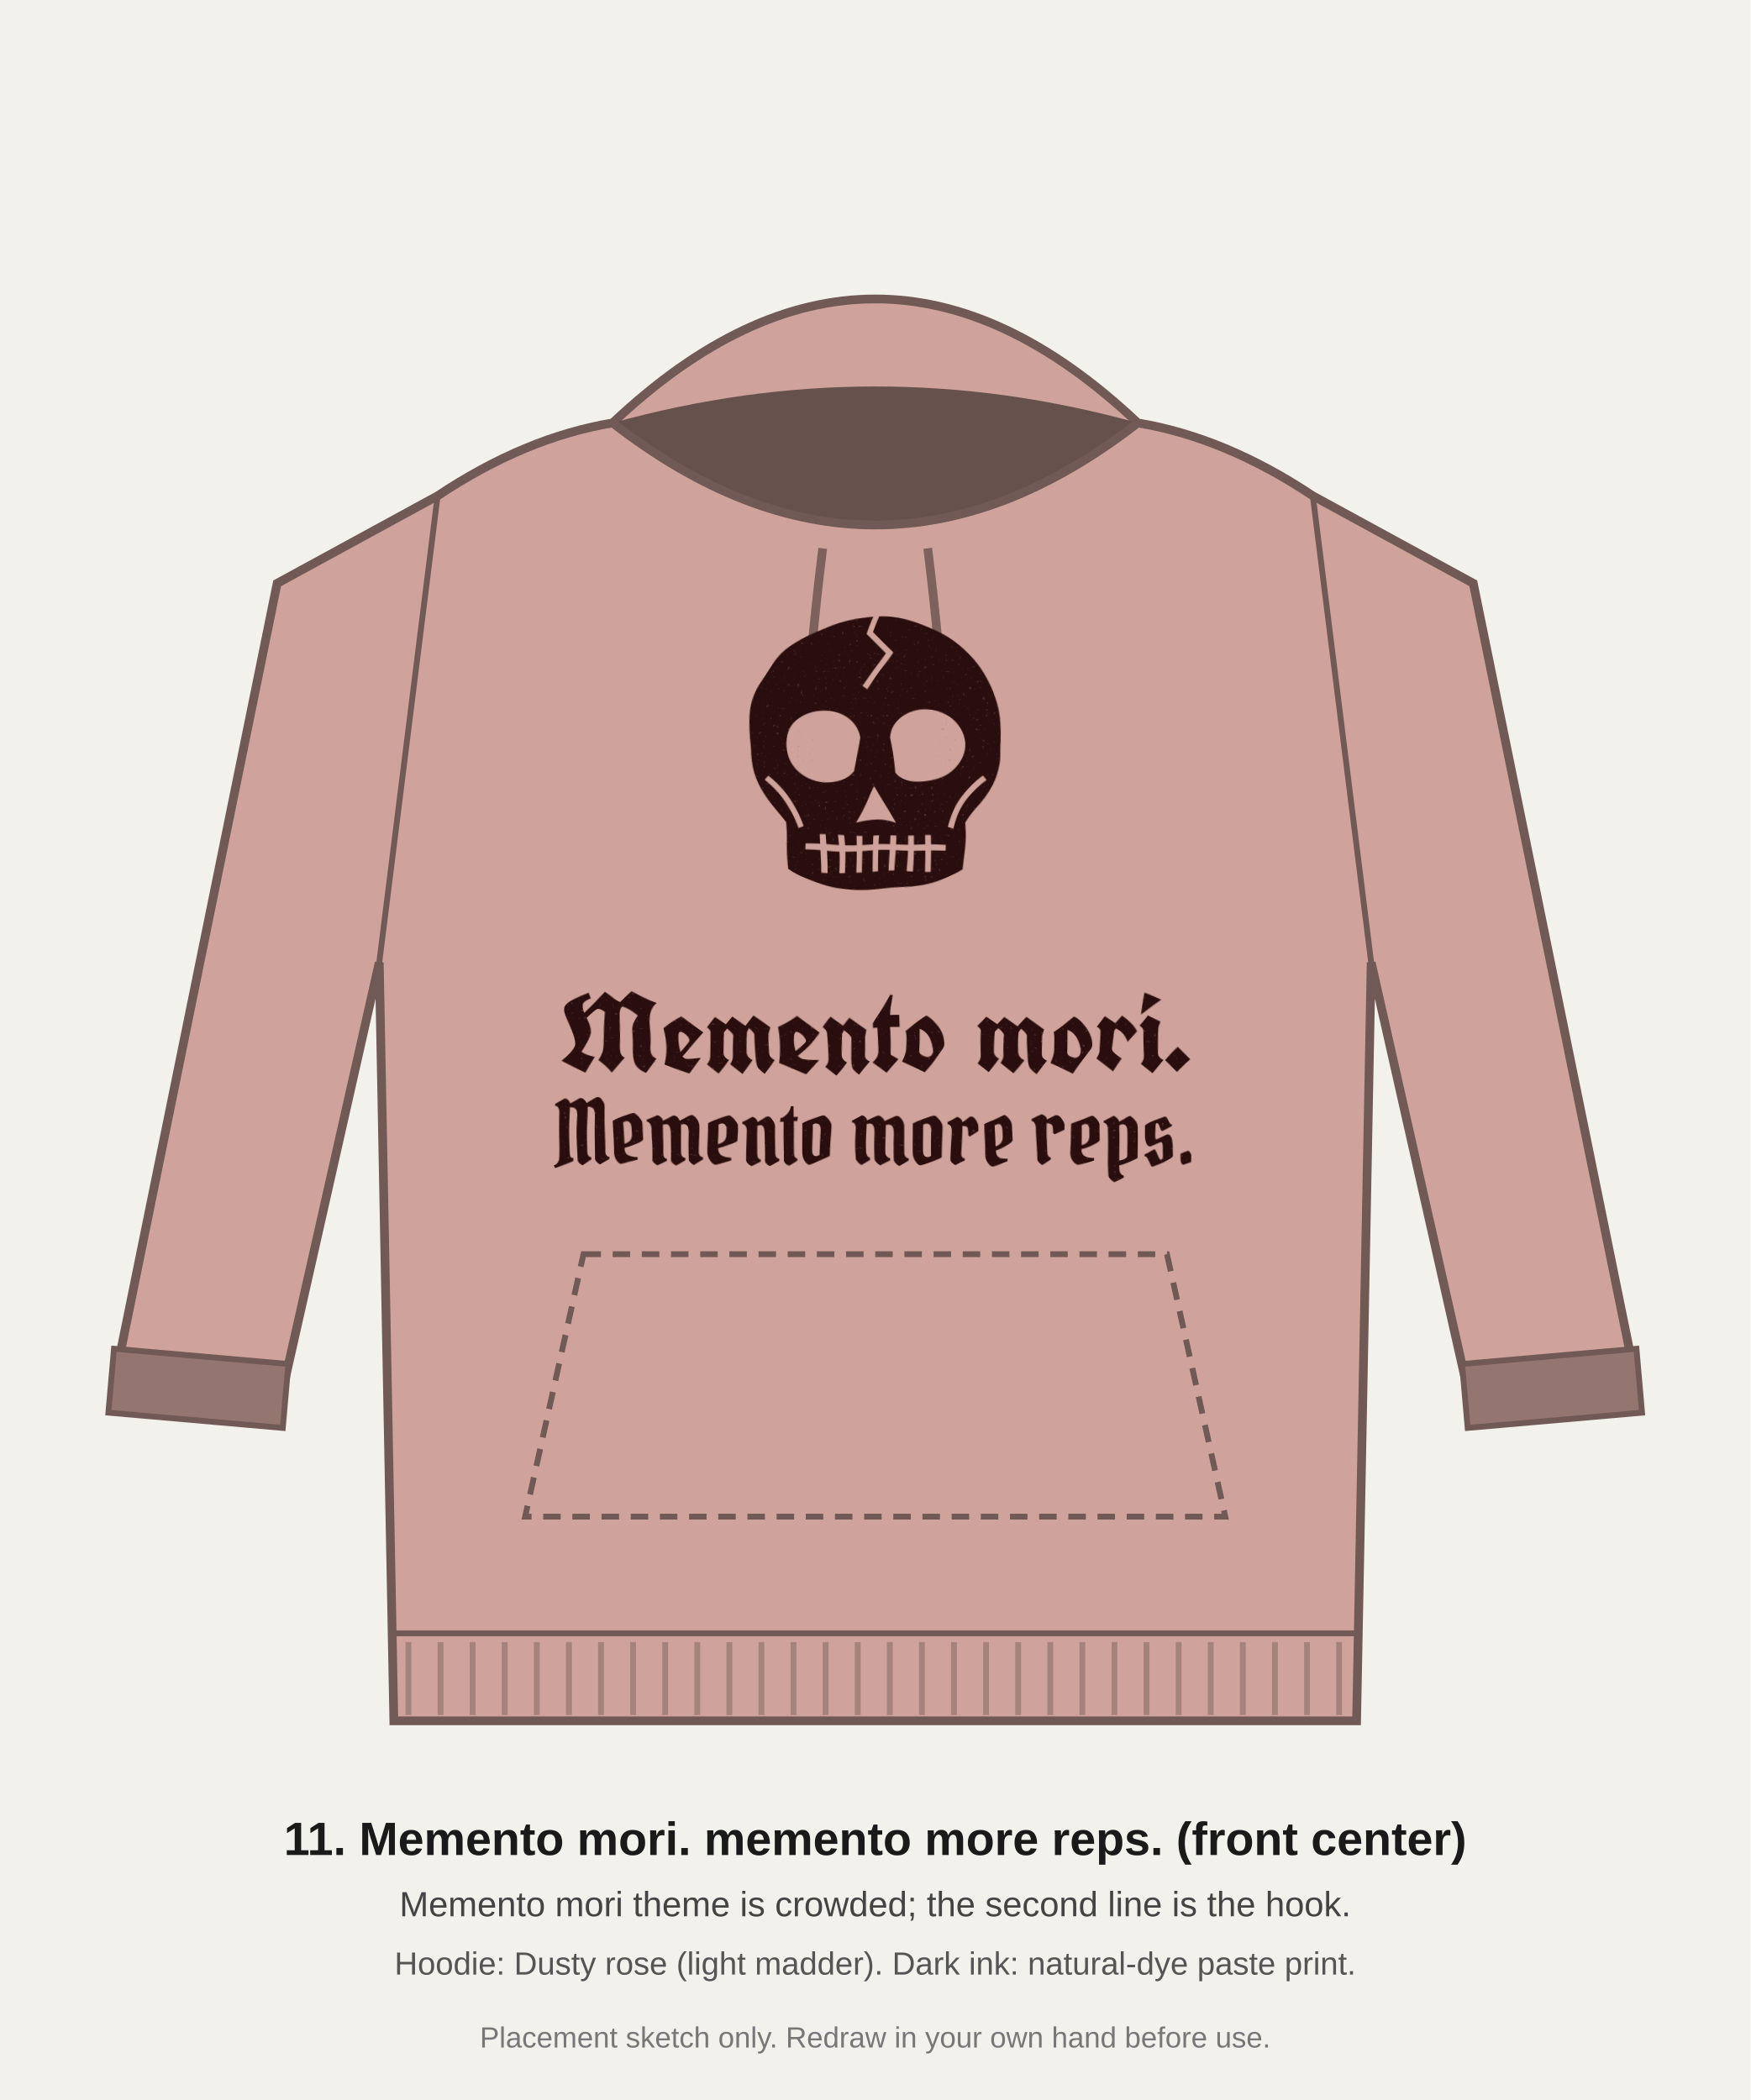
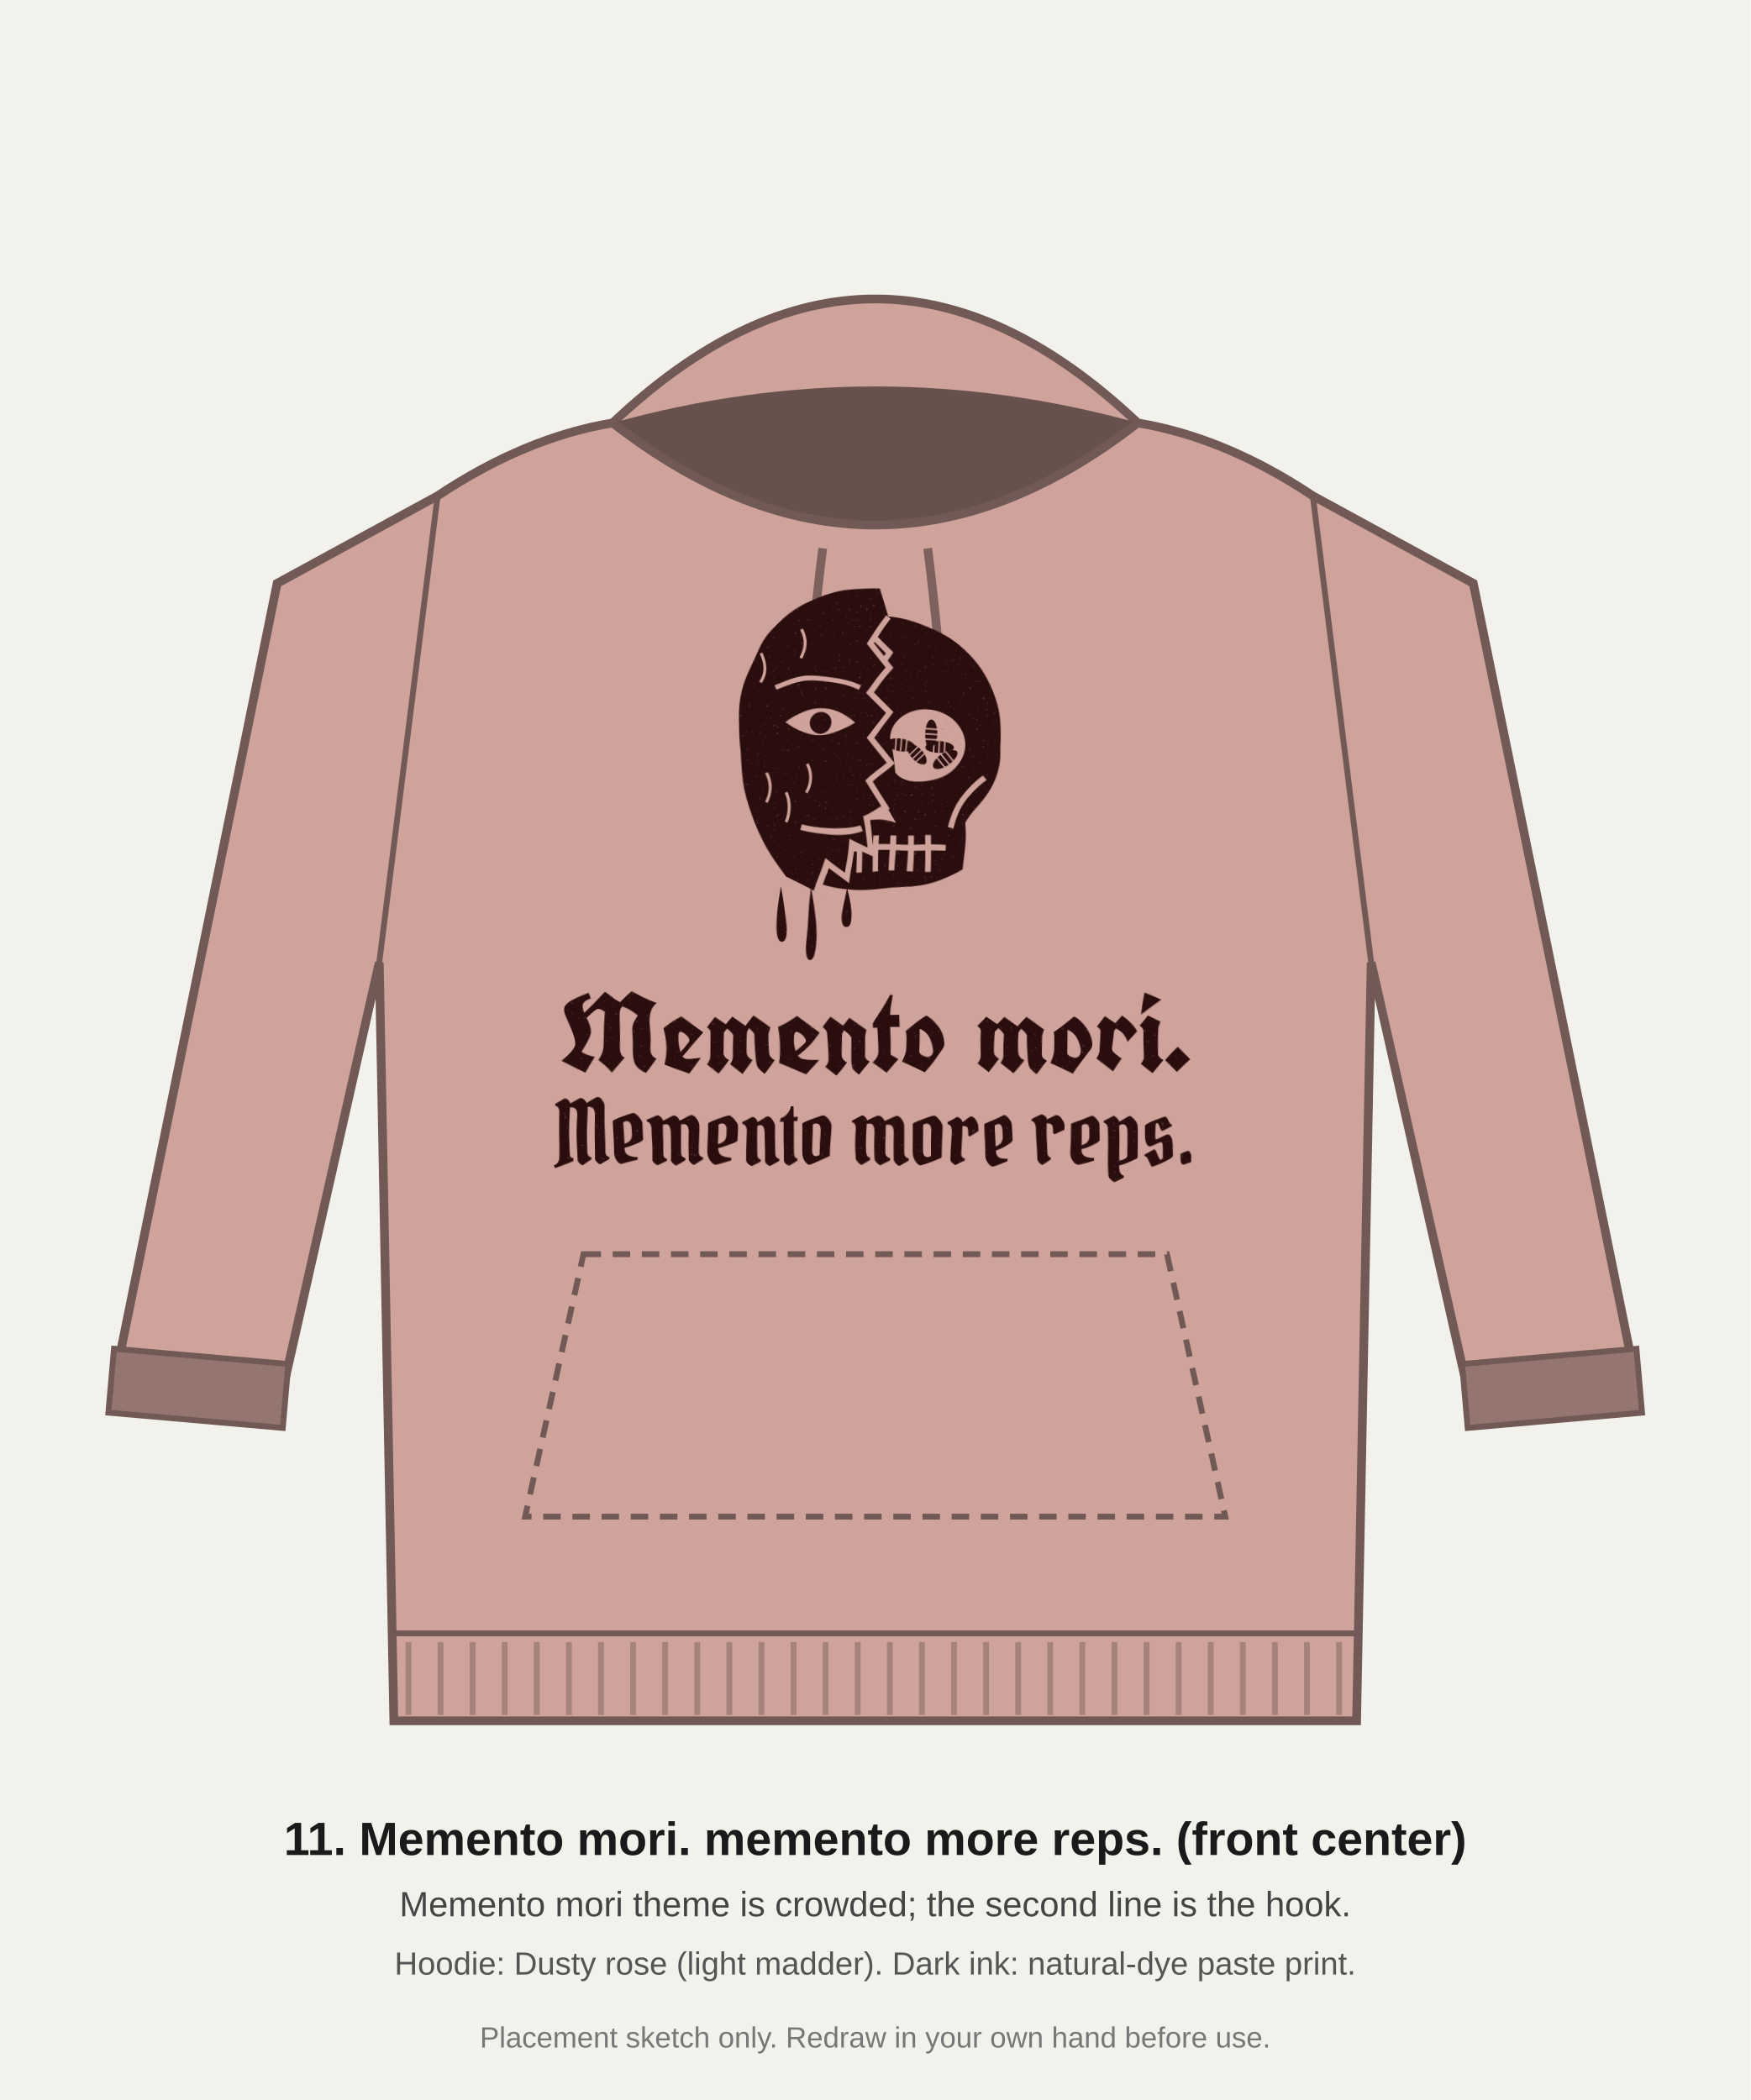
<svg xmlns="http://www.w3.org/2000/svg" viewBox="0 0 600 720" width="600" height="720" font-family="Arial, Helvetica, sans-serif">
  <defs>
    <filter id="grunge" x="-5%" y="-5%" width="110%" height="110%">
      <feTurbulence type="fractalNoise" baseFrequency="0.85" numOctaves="2" seed="7" result="n" />
      <feColorMatrix in="n" type="matrix" values="0 0 0 0 0  0 0 0 0 0  0 0 0 0 0  0 0 0 -1.1 1.75" result="m" />
      <feTurbulence type="fractalNoise" baseFrequency="0.04" numOctaves="2" seed="3" result="w" />
      <feDisplacementMap in="SourceGraphic" in2="w" scale="2.5" result="d" />
      <feComposite in="d" in2="m" operator="in" />
    </filter>
  </defs>
  <rect width="600" height="720" fill="#f3f1ec" />
  <path d="M150 170 L95 200 L40 470 L95 485 L130 330 L135 590 L465 590 L470 330 L505 485 L560 470 L505 200 L450 170 Q420 150 390 145 Q300 60 210 145 Q180 150 150 170 Z" fill="#cfa39b" stroke="#715955" stroke-width="3" />
  <path d="M150 170 L130 330 M450 170 L470 330 M135 560 L465 560" stroke="#715955" stroke-width="2" fill="none" />
  <g stroke="#a5827c" stroke-width="2">
    <line x1="140" y1="563" x2="140" y2="588" />
    <line x1="151" y1="563" x2="151" y2="588" />
    <line x1="162" y1="563" x2="162" y2="588" />
    <line x1="173" y1="563" x2="173" y2="588" />
    <line x1="184" y1="563" x2="184" y2="588" />
    <line x1="195" y1="563" x2="195" y2="588" />
    <line x1="206" y1="563" x2="206" y2="588" />
    <line x1="217" y1="563" x2="217" y2="588" />
    <line x1="228" y1="563" x2="228" y2="588" />
    <line x1="239" y1="563" x2="239" y2="588" />
    <line x1="250" y1="563" x2="250" y2="588" />
    <line x1="261" y1="563" x2="261" y2="588" />
    <line x1="272" y1="563" x2="272" y2="588" />
    <line x1="283" y1="563" x2="283" y2="588" />
    <line x1="294" y1="563" x2="294" y2="588" />
    <line x1="305" y1="563" x2="305" y2="588" />
    <line x1="316" y1="563" x2="316" y2="588" />
    <line x1="327" y1="563" x2="327" y2="588" />
    <line x1="338" y1="563" x2="338" y2="588" />
    <line x1="349" y1="563" x2="349" y2="588" />
    <line x1="360" y1="563" x2="360" y2="588" />
    <line x1="371" y1="563" x2="371" y2="588" />
    <line x1="382" y1="563" x2="382" y2="588" />
    <line x1="393" y1="563" x2="393" y2="588" />
    <line x1="404" y1="563" x2="404" y2="588" />
    <line x1="415" y1="563" x2="415" y2="588" />
    <line x1="426" y1="563" x2="426" y2="588" />
    <line x1="437" y1="563" x2="437" y2="588" />
    <line x1="448" y1="563" x2="448" y2="588" />
    <line x1="459" y1="563" x2="459" y2="588" />
  </g>
  <rect x="38" y="465" width="60" height="22" fill="#95756f" stroke="#715955" stroke-width="2" transform="rotate(5 68 476)" />
  <rect x="502" y="465" width="60" height="22" fill="#95756f" stroke="#715955" stroke-width="2" transform="rotate(-5 532 476)" />
  <path d="M210 145 Q300 215 390 145 Q300 120 210 145 Z" fill="#67514d" />
  <path d="M210 145 Q300 215 390 145" fill="none" stroke="#715955" stroke-width="3" />
  <path d="M200 430 L400 430 L420 520 L180 520 Z" fill="none" stroke="#715955" stroke-width="2" stroke-dasharray="6 4" />
  <path d="M282 188 Q278 220 276 252 M318 188 Q322 220 324 252" stroke="#7c615d" stroke-width="3" fill="none" />
  <rect x="272" y="250" width="7" height="13" fill="#7c615d" />
  <rect x="321" y="250" width="7" height="13" fill="#7c615d" />
  <g filter="url(#grunge)">
    <path d="M257.5 256.3 C252.4 196.8 347.6 196.8 342.5 256.3 C342.5 269.9 335.7 275.0 330.6 281.8 L329.8 297.9 C317.0 307.3 283.0 307.3 270.2 297.9 L269.4 281.8 C264.3 275.0 257.5 269.9 257.5 256.3 Z" fill="#2a0d0d" />
    <path d="M294.9 252.9 C293.2 241.0 271.1 239.3 269.4 254.6 C268.6 268.2 288.1 271.6 293.2 264.8 Z" fill="#cfa39b" />
    <path d="M262.6 266.5 Q271.1 273.3 274.5 283.5" stroke="#cfa39b" stroke-width="1.9" fill="none" />
    <path d="M305.1 252.9 C306.8 241.0 328.9 239.3 330.6 254.6 C331.4 268.2 311.9 271.6 306.8 264.8 Z" fill="#cfa39b" />
    <path d="M337.4 266.5 Q328.9 273.3 325.5 283.5" stroke="#cfa39b" stroke-width="1.9" fill="none" />
    <path d="M300.0 269.9 L293.2 281.8 Q300.0 279.2 306.8 281.8 Z" fill="#cfa39b" />
    <path d="M276.2 290.3 L323.8 290.3" stroke="#cfa39b" stroke-width="2.1" />
    <line x1="282.1" y1="286.1" x2="282.1" y2="298.8" stroke="#cfa39b" stroke-width="2.0" />
    <line x1="288.1" y1="286.1" x2="288.1" y2="298.8" stroke="#cfa39b" stroke-width="2.0" />
    <line x1="294.1" y1="286.1" x2="294.1" y2="298.8" stroke="#cfa39b" stroke-width="2.0" />
    <line x1="300.0" y1="286.1" x2="300.0" y2="298.8" stroke="#cfa39b" stroke-width="2.0" />
    <line x1="305.9" y1="286.1" x2="305.9" y2="298.8" stroke="#cfa39b" stroke-width="2.0" />
    <line x1="311.9" y1="286.1" x2="311.9" y2="298.8" stroke="#cfa39b" stroke-width="2.0" />
    <line x1="317.9" y1="286.1" x2="317.9" y2="298.8" stroke="#cfa39b" stroke-width="2.0" />
    <polyline points="303.4,205.3 298.3,217.2 305.1,224.0 296.6,235.9" fill="none" stroke="#cfa39b" stroke-width="2.0" />
+     <path d="M301.7 201.9 C266.0 198.5 250.7 229.1 254.1 258.0 C254.1 276.7 260.9 288.6 269.4 300.5 L279.6 305.6 L283.0 295.4 L289.8 300.5 L291.5 288.6 L298.3 292.0 L296.6 280.1 L303.4 276.7 L298.3 268.2 L305.1 261.4 L298.3 252.9 L305.1 244.4 L298.3 237.6 L305.1 229.1 L298.3 220.6 L305.1 212.1 Z" fill="#2a0d0d" />
+     <path d="M305.1 212.1 L298.3 220.6 L305.1 229.1 L298.3 237.6 L305.1 244.4 L298.3 252.9 L305.1 261.4 L298.3 268.2 L303.4 276.7 L296.6 280.1 L298.3 292.0 L291.5 288.6 L289.8 300.5 L283.0 295.4 L279.6 305.6" stroke="#cfa39b" stroke-width="2.0" fill="none" />
+     <path d="M269.4 247.8 Q281.3 237.6 293.2 247.8 Q281.3 256.3 269.4 247.8 Z" fill="#cfa39b" />
+     <circle cx="281.3" cy="247.8" r="3.8" fill="#2a0d0d" />
+     <path d="M266.0 235.9 Q281.3 229.1 294.9 235.9" stroke="#cfa39b" stroke-width="1.7" fill="none" />
+     <path d="M262.6 264.8 q2.5 5.1 0 10.2" stroke="#cfa39b" stroke-width="1.0" fill="none" />
+     <path d="M269.4 271.6 q2.5 5.1 0 10.2" stroke="#cfa39b" stroke-width="1.0" fill="none" />
+     <path d="M276.2 261.4 q2.5 5.1 0 10.2" stroke="#cfa39b" stroke-width="1.0" fill="none" />
+     <path d="M260.9 224.0 q2.5 5.1 0 10.2" stroke="#cfa39b" stroke-width="1.0" fill="none" />
+     <path d="M274.5 215.5 q2.5 5.1 0 10.2" stroke="#cfa39b" stroke-width="1.0" fill="none" />
+     <path d="M274.5 283.5 Q286.4 286.9 294.9 283.5" stroke="#cfa39b" stroke-width="2.0" fill="none" />
+     <g transform="rotate(0 322.1 256.3)">
+       <ellipse cx="322.1" cy="256.3" rx="4.8" ry="2.1" fill="#2a0d0d" />
+       <line x1="320.3" y1="254.2" x2="320.3" y2="258.4" stroke="#cfa39b" stroke-width="0.5" />
+       <line x1="322.1" y1="254.2" x2="322.1" y2="258.4" stroke="#cfa39b" stroke-width="0.5" />
+       <line x1="323.9" y1="254.2" x2="323.9" y2="258.4" stroke="#cfa39b" stroke-width="0.5" />
+     </g>
+     <g transform="rotate(47 314.4 258.7)">
+       <ellipse cx="314.4" cy="258.7" rx="4.8" ry="2.1" fill="#2a0d0d" />
+       <line x1="312.6" y1="256.5" x2="312.6" y2="260.8" stroke="#cfa39b" stroke-width="0.5" />
+       <line x1="314.4" y1="256.5" x2="314.4" y2="260.8" stroke="#cfa39b" stroke-width="0.5" />
+       <line x1="316.2" y1="256.5" x2="316.2" y2="260.8" stroke="#cfa39b" stroke-width="0.5" />
+     </g>
+     <g transform="rotate(94 319.3 251.8)">
+       <ellipse cx="319.3" cy="251.8" rx="4.8" ry="2.1" fill="#2a0d0d" />
+       <line x1="317.6" y1="249.6" x2="317.6" y2="253.9" stroke="#cfa39b" stroke-width="0.5" />
+       <line x1="319.3" y1="249.6" x2="319.3" y2="253.9" stroke="#cfa39b" stroke-width="0.5" />
+       <line x1="321.1" y1="249.6" x2="321.1" y2="253.9" stroke="#cfa39b" stroke-width="0.5" />
+     </g>
+     <g transform="rotate(141 324.2 260.6)">
+       <ellipse cx="324.2" cy="260.6" rx="4.8" ry="2.1" fill="#2a0d0d" />
+       <line x1="322.4" y1="258.4" x2="322.4" y2="262.7" stroke="#cfa39b" stroke-width="0.5" />
+       <line x1="324.2" y1="258.4" x2="324.2" y2="262.7" stroke="#cfa39b" stroke-width="0.5" />
+       <line x1="326.0" y1="258.4" x2="326.0" y2="262.7" stroke="#cfa39b" stroke-width="0.5" />
+     </g>
+     <g transform="rotate(8 308.7 255.3)">
+       <ellipse cx="308.7" cy="255.3" rx="4.8" ry="2.1" fill="#2a0d0d" />
+       <line x1="306.9" y1="253.1" x2="306.9" y2="257.4" stroke="#cfa39b" stroke-width="0.5" />
+       <line x1="308.7" y1="253.1" x2="308.7" y2="257.4" stroke="#cfa39b" stroke-width="0.5" />
+       <line x1="310.5" y1="253.1" x2="310.5" y2="257.4" stroke="#cfa39b" stroke-width="0.5" />
+     </g>
+     <path d="M267.7 303.9 q-3.4 18.7 0 18.7 q3.4 0 0 -18.7 Z" fill="#2a0d0d" />
+     <path d="M277.9 303.9 q-3.4 25.5 0 25.5 q3.4 0 0 -25.5 Z" fill="#2a0d0d" />
+     <path d="M289.8 303.9 q-3.4 13.6 0 13.6 q3.4 0 0 -13.6 Z" fill="#2a0d0d" />
    <path d="M203.9 362.4 200.8 367.9Q195.5 365.2 192.3 363.5Q196.4 359.7 196.8 358.1Q196.9 357.9 196.9 357.5Q196.9 355.7 195.4 352.3Q193.8 348.9 193.3 347.7Q192.8 346.4 192.8 345.7Q192.8 345 193 344.5Q193.6 343.4 195.5 342.4Q197.4 341.5 201.4 340Q201.9 341.3 202.2 342Q199.7 342.8 199.4 344Q199.4 344.3 199.4 344.6Q199.4 345.6 200.1 347.1Q206.6 340.6 207.3 340Q208.9 341.1 210.1 342.1Q211.2 343.1 212.9 343.9L216.6 340Q218.8 341.2 221 342.4Q223.3 343.6 225.7 344.5Q222.7 346.5 222.6 351.4L222.4 358.3Q222.4 358.5 222.4 358.7Q222.4 361.7 224.5 362.4L221.5 367.9Q218.9 366.9 217.8 364.9Q216.8 362.8 216.8 359.1Q216.8 358.9 216.8 358.6L216.8 354Q216.8 352.3 217.4 351Q218.1 349.7 219 348.5Q215.3 345.7 213.5 345.5Q212.7 346.6 212.7 348Q212.7 349.5 212.7 351.4L212.4 358.3Q212.4 358.5 212.4 358.7Q212.4 362.1 214.2 362.6L209.9 367.9Q208.9 366.7 207.6 365.5Q206.3 364.4 205.2 363.5Q205.8 362.8 206.3 361.4Q206.9 360 206.9 358.6L207.5 347.1Q205.9 345.9 205 345.9Q204.8 345.9 204.6 346Q203.7 346.4 201.1 349L201.3 349.4Q202.7 352 202.7 353.7Q202.7 354.2 202.6 354.6Q202.1 356.5 199.1 360.4Q200.8 361.7 203.9 362.4ZM236.1 367.9 227.2 364.4Q227.7 361.6 227.7 358.6Q227.7 355.6 227.2 352.3L233.6 348.5V348.5L233.6 348.5H233.6L240.8 353.7L233.3 361.6Q234.1 362.5 235 362.6Q235.9 362.7 236.5 362.7Q237.1 362.7 238 362.6Q238.8 362.5 240 362.5Q239 363.9 238.1 365.2Q237.1 366.6 236.1 367.9ZM233 353.5Q232 353.5 232 356.4Q232 358.1 232.5 359.7Q232.5 359.9 232.6 360L235.6 356.9Q235.9 356.5 235.9 356.2Q235.9 355.9 235.6 355.3Q235.2 354.8 234.9 354.5Q233.7 353.5 233 353.5ZM248.8 351.2 251 348.5 255.8 352 258.6 348.5 264.5 352.7 263.9 354.9 263.7 360.9Q263.7 361 263.7 361.1Q263.7 362 264.3 362.5Q264.8 363.1 265.5 363.4L261.8 367.9Q260.4 366.8 259.7 366Q259 365.2 259 362.6Q259 362.4 259 362.2L259.1 355.3Q259.1 354.6 257.1 352.9L256.4 354.2L256.1 360.9Q256.1 361 256.1 361Q256.1 361.9 256.6 362.5Q257.2 363.1 257.9 363.4L254.2 367.9L250.2 364.8Q251.3 363.5 251.3 362.2L251.5 355.3Q251.5 354.5 249.3 352.7L248.2 354L248 360.9Q248 361.9 248.6 362.5Q249.1 363.1 249.9 363.4L246.1 367.9L242.2 364.8Q243.3 363.5 243.3 362.2L243.4 353.8Q243.4 352.9 242.1 352L244.9 348.5L248.8 351.2ZM275.9 367.9 267 364.4Q267.5 361.6 267.5 358.6Q267.5 355.6 266.9 352.3L273.3 348.5V348.5L273.4 348.5H273.4L280.6 353.7L273.1 361.6Q273.9 362.5 274.8 362.6Q275.7 362.7 276.3 362.7Q276.9 362.7 277.8 362.6Q278.6 362.5 279.8 362.5Q278.8 363.9 277.8 365.2Q276.9 366.6 275.9 367.9ZM272.8 353.5Q271.8 353.5 271.8 356.4Q271.8 358.1 272.3 359.7Q272.3 359.9 272.4 360L275.4 356.9Q275.7 356.5 275.7 356.2Q275.7 355.9 275.3 355.3Q275 354.8 274.7 354.5Q273.5 353.5 272.8 353.5ZM288.5 351.2 290.7 348.5 296.6 352.7 296 354.9 295.8 360.9Q295.8 361 295.8 361Q295.8 361.9 296.3 362.5Q296.9 363.1 297.6 363.4L293.9 367.9Q292.5 366.8 291.8 366Q291 365.2 291 362.6Q291 362.4 291 362.2L291.2 355.3Q291.2 354.5 288.8 352.7L288.1 353.9L287.7 360.9Q287.7 361 287.7 361Q287.7 361.9 288.3 362.5Q288.8 363.1 289.5 363.4L285.8 367.9L281.9 364.8Q283 363.5 283 362.2L283.1 353.8Q283.1 352.9 281.8 352L284.6 348.5ZM308.2 363.4 304 367.9Q302.7 366.9 301.3 365.8Q299.9 364.8 298.6 363.8Q300.6 362 300.6 360L300.7 352.3H299.1V350.8Q301.6 347.2 305.5 341.4L306.4 341.6Q306 343.6 305.7 344.9Q305.4 346.2 305.3 348.2H308.5V352.2H305.2L305.2 360.1Q305.2 361.5 305.4 361.7Q305.7 361.8 308.2 363.4ZM310.5 353.6Q314.8 350.7 317.7 348.4Q319.1 349 320.5 350.6Q323.7 353.9 324.2 357.6Q324.3 358 324.3 358.4Q324.3 359.6 323.6 360.4L317.5 368.2L309.5 364.3Q310.8 361.7 310.8 359.8L310.8 355.5Q310.7 354.1 310.5 353.6ZM315.5 353 315.4 360.9Q315.6 361.8 316.7 362.3Q317.8 362.8 318.2 362.8Q318.5 362.8 318.7 362.8Q320.3 362.4 320.3 360.7Q320.3 360.3 320.2 359.8Q319.6 356.8 318.4 355.2Q317.2 353.6 315.5 353ZM341.9 351.2 344.1 348.5 348.9 352 351.7 348.5 357.6 352.7 357 354.9 356.8 360.9Q356.8 361 356.8 361.1Q356.8 362 357.3 362.5Q357.9 363.1 358.6 363.4L354.9 367.9Q353.5 366.8 352.8 366Q352.1 365.2 352.1 362.6Q352.1 362.4 352.1 362.2L352.2 355.3Q352.2 354.6 350.2 352.9L349.4 354.2L349.2 360.9Q349.2 361 349.2 361Q349.2 361.9 349.7 362.5Q350.3 363.1 351 363.4L347.3 367.9L343.3 364.8Q344.4 363.5 344.4 362.2L344.5 355.3Q344.5 354.5 342.4 352.7L341.3 354L341.1 360.9Q341.1 361.9 341.7 362.5Q342.2 363.1 342.9 363.4L339.2 367.9L335.3 364.8Q336.4 363.5 336.4 362.2L336.5 353.8Q336.5 352.9 335.2 352L338 348.5L341.9 351.2ZM360.8 353.6Q365.2 350.7 368 348.4Q369.4 349 370.9 350.6Q374 353.9 374.6 357.6Q374.7 358 374.7 358.4Q374.7 359.6 374 360.4L367.8 368.2L359.9 364.3Q361.1 361.7 361.1 359.8L361.1 355.5Q361.1 354.1 360.8 353.6ZM365.8 353 365.8 360.9Q365.9 361.8 367 362.3Q368.2 362.8 368.5 362.8Q368.9 362.8 369 362.8Q370.6 362.4 370.6 360.7Q370.6 360.3 370.6 359.8Q369.9 356.8 368.7 355.2Q367.5 353.6 365.8 353ZM382.7 351.2 385.1 348.7Q388.8 351.3 390.2 354L387.2 357.9Q386.7 356.5 385.8 355.3Q385 354.2 383 353.1L382.4 353.9L382 360.2Q381.9 361.2 383.2 362.2Q384.5 363.3 385.2 363.6L382.1 367.9L376.4 363.5Q377.4 362.2 377.5 360.9L377.4 353.8Q377.4 352.9 376 352L378.8 348.5ZM391 352 393.8 348.5 397.9 350.4Q397.7 351.2 397.4 351.9Q397.2 352.6 397.2 353.4L396.9 360.9Q396.9 361 396.9 361.1Q396.9 362 397.5 362.5Q398 363.1 398.8 363.4L395 367.9L391.1 364.8Q392.2 363.5 392.2 362.2L392.3 353.8Q392.3 352.9 391 352ZM391.5 348.3 393 341 398.5 343.2ZM403.8 359 408.3 363.5 403.8 367.9 399.4 363.5Z" fill="#2a0d0d" />
    <path d="M191.6 396.4V381.3Q191.6 380.3 191.2 379.6Q190.7 378.9 190.1 378.9V378.2Q190.3 378.2 193.4 376.4Q193.6 376.4 193.9 376.5Q194.2 376.6 194.7 377.1Q195.2 377.6 195.2 378.2Q195.4 378.1 196.2 377.7Q198.4 376.4 198.9 376.4Q199.5 376.4 200.1 376.9Q200.8 377.5 201.1 378.2Q201.1 378.2 202.3 377.6Q204.7 376.4 205.1 376.4Q206.1 376.4 206.9 377.7Q207.8 378.9 207.8 380V395.1Q207.8 396.7 209.2 397V397.7L206 399.5Q205.3 399.2 204.8 398.6Q204.2 398 204.2 397.5V382.8Q204.2 381 203.6 380.3Q203 379.6 201.5 379.5V395.1Q201.5 396.7 202.9 397V397.7L199.7 399.5Q199 399.2 198.4 398.6Q197.9 398 197.9 397.5V382.8Q197.9 380.9 197.3 380.2Q196.8 379.5 195.2 379.5V394.9Q195.2 396 195.4 396.5Q195.7 396.9 196.4 396.9V397.9L190.3 400.5L189.8 399.5Q190.4 399.5 191 398.7Q191.6 398 191.6 396.4ZM218.1 382.4Q218.3 382.4 218.9 382.9Q219.5 383.3 220.1 384.2Q220.7 385 220.7 385.8V390.8Q220.7 391.3 219.1 392.1Q217.5 392.9 216 393.4Q214.5 393.9 214.4 393.9Q214.4 396.2 216.4 396.7Q217.4 397 218.8 397V397.9Q213.9 399.5 213.5 399.5Q212.6 399.5 211.7 398.2Q210.8 396.9 210.8 395.2V385.2Q210.8 384.9 214.2 383.7Q217.6 382.4 218.1 382.4ZM214.4 385.6V392.5Q217.1 391.8 217.1 389.3V387.2Q217.1 386.3 216.7 385.7Q216.3 385.2 215.7 385.2Q215.1 385.2 214.4 385.6ZM223.5 397.5V387.3Q223.5 386.3 223.1 385.6Q222.7 384.9 222.1 384.9V384.2Q222.3 384.2 225.3 382.4Q225.5 382.4 225.8 382.5Q226.1 382.6 226.6 383.1Q227.1 383.6 227.1 384.2Q227.3 384.1 228.1 383.7Q230.4 382.4 230.9 382.4Q231.4 382.4 232.1 382.9Q232.7 383.5 233 384.2Q233.1 384.2 234.3 383.6Q236.6 382.4 237.1 382.4Q238 382.4 238.9 383.7Q239.7 384.9 239.7 386V395.1Q239.7 396.7 241.2 397V397.7L237.9 399.5Q237.3 399.2 236.7 398.6Q236.1 398 236.1 397.5V388.6Q236.1 386.7 235.6 386Q235.1 385.4 234.3 385.4L233.4 385.6V395.1Q233.4 396.7 234.9 397V397.7L231.6 399.5Q231 399.2 230.4 398.6Q229.8 398 229.8 397.5V388.8Q229.8 385.3 228.2 385.3L227.1 385.5V395.1Q227.1 396.9 228.4 397.1V397.8L225.3 399.5Q224.7 399.2 224.1 398.6Q223.5 398 223.5 397.5ZM250.1 382.4Q250.2 382.4 250.8 382.9Q251.4 383.3 252 384.2Q252.6 385 252.6 385.8V390.8Q252.6 391.3 251 392.1Q249.4 392.9 248 393.4Q246.5 393.9 246.4 393.9Q246.4 396.2 248.4 396.7Q249.4 397 250.7 397V397.9Q245.8 399.5 245.5 399.5Q244.6 399.5 243.7 398.2Q242.7 396.9 242.7 395.2V385.2Q242.7 384.9 246.1 383.7Q249.6 382.4 250.1 382.4ZM246.3 385.6V392.5Q249 391.8 249 389.3V387.2Q249 386.3 248.6 385.7Q248.2 385.2 247.6 385.2Q247 385.2 246.3 385.6ZM255.5 397.5V387.3Q255.5 386.3 255.1 385.6Q254.6 384.9 254 384.9V384.2Q254.2 384.2 257.3 382.4Q257.5 382.4 257.8 382.5Q258.1 382.6 258.6 383.1Q259.1 383.6 259.1 384.2Q259.3 384.1 260.1 383.7Q262.3 382.4 262.7 382.4Q263.7 382.4 264.5 383.7Q265.4 384.9 265.4 386V395.1Q265.4 396.7 266.8 397V397.7L263.6 399.5Q262.9 399.2 262.3 398.6Q261.8 398 261.8 397.5V388.8Q261.8 387.1 261.4 386.2Q261 385.3 260.1 385.3L259.1 385.5V395.1Q259.1 396.9 260.3 397.1V397.8L257.3 399.5Q256.6 399.2 256 398.6Q255.5 398 255.5 397.5ZM272 379.3V382.9H273.5L273.2 384.3H272V395.1Q272 396.9 273.2 397.1V397.8L270.2 399.5Q269.5 399.2 268.9 398.6Q268.4 398 268.4 397.5V384.4H267.1L267.4 383.1Q268.3 383.1 269.6 381.9Q270.9 380.7 271.1 379.3ZM275 395.1V385.2Q275 384.9 278.4 383.7Q281.8 382.4 282.3 382.4Q282.8 382.4 283.9 383.6Q284.9 384.9 284.9 385.9V396.7Q284.9 396.9 281.6 398.2Q278.3 399.5 277.6 399.5Q276.9 399.5 275.9 398.2Q275 396.9 275 395.1ZM280.1 396.7Q280.7 396.7 281.3 396.3V387.4Q281.3 385.2 279.7 385.2Q279.1 385.2 278.6 385.6V394.5Q278.6 396.7 280.1 396.7ZM293.6 397.5V387.3Q293.6 386.3 293.2 385.6Q292.8 384.9 292.1 384.9V384.2Q292.3 384.2 295.4 382.4Q295.6 382.4 295.9 382.5Q296.2 382.6 296.7 383.1Q297.2 383.6 297.2 384.2Q297.4 384.1 298.2 383.7Q300.4 382.4 301 382.4Q301.5 382.4 302.1 382.9Q302.8 383.5 303.1 384.2Q303.2 384.2 304.3 383.6Q306.7 382.4 307.2 382.4Q308.1 382.4 309 383.7Q309.8 384.9 309.8 386V395.1Q309.8 396.7 311.3 397V397.7L308 399.5Q307.3 399.2 306.8 398.6Q306.2 398 306.2 397.5V388.6Q306.2 386.7 305.7 386Q305.2 385.4 304.4 385.4L303.5 385.6V395.1Q303.5 396.7 305 397V397.7L301.7 399.5Q301 399.2 300.5 398.6Q299.9 398 299.9 397.5V388.8Q299.9 385.3 298.3 385.3L297.2 385.5V395.1Q297.2 396.9 298.4 397.1V397.8L295.4 399.5Q294.7 399.2 294.2 398.6Q293.6 398 293.6 397.5ZM312.8 395.1V385.2Q312.8 384.9 316.2 383.7Q319.6 382.4 320.2 382.4Q320.7 382.4 321.7 383.6Q322.7 384.9 322.7 385.9V396.7Q322.7 396.9 319.5 398.2Q316.2 399.5 315.4 399.5Q314.7 399.5 313.8 398.2Q312.8 396.9 312.8 395.1ZM317.9 396.7Q318.5 396.7 319.1 396.3V387.4Q319.1 385.2 317.6 385.2Q317 385.2 316.4 385.6V394.5Q316.4 396.7 317.9 396.7ZM324.3 384.2 327.6 382.4Q327.8 382.5 328.1 382.6Q328.3 382.7 328.8 383.1Q329.3 383.6 329.3 384.2Q329.5 384.2 330.8 383.3Q332 382.4 332.4 382.4Q333.4 382.4 334.2 383.7Q335 384.9 335 386V387.4L331.9 389.2L331.4 388.8Q331.4 386.2 331 385.9Q330.4 385.5 329.3 385.5V395.1Q329.3 396.9 330.6 397.1V397.8L327.5 399.5Q326.9 399.2 326.3 398.6Q325.7 398 325.7 397.5V387.5Q325.7 386.2 325.3 385.5Q324.8 384.9 324.3 384.9ZM344.5 382.4Q344.6 382.4 345.2 382.9Q345.8 383.3 346.4 384.2Q347 385 347 385.8V390.8Q347 391.3 345.4 392.1Q343.9 392.9 342.4 393.4Q340.9 393.9 340.8 393.9Q340.8 396.2 342.8 396.7Q343.8 397 345.1 397V397.9Q340.2 399.5 339.9 399.5Q339 399.5 338.1 398.2Q337.1 396.9 337.1 395.2V385.2Q337.1 384.9 340.6 383.7Q344 382.4 344.5 382.4ZM340.7 385.6V392.5Q343.4 391.8 343.4 389.3V387.2Q343.4 386.3 343 385.7Q342.7 385.2 342.1 385.2Q341.5 385.2 340.7 385.6ZM354.1 384.2 357.4 382.4Q357.6 382.5 357.9 382.6Q358.2 382.7 358.7 383.1Q359.2 383.6 359.2 384.2Q359.3 384.2 360.6 383.3Q361.9 382.4 362.2 382.4Q363.2 382.4 364 383.7Q364.9 384.9 364.9 386V387.4L361.8 389.2L361.3 388.8Q361.3 386.2 360.8 385.9Q360.3 385.5 359.2 385.5V395.1Q359.2 396.9 360.4 397.1V397.8L357.4 399.5Q356.7 399.2 356.2 398.6Q355.6 398 355.6 397.5V387.5Q355.6 386.2 355.1 385.5Q354.7 384.9 354.1 384.9ZM374.3 382.4Q374.5 382.4 375.1 382.9Q375.7 383.3 376.3 384.2Q376.9 385 376.9 385.8V390.8Q376.9 391.3 375.3 392.1Q373.7 392.9 372.2 393.4Q370.7 393.9 370.6 393.9Q370.6 396.2 372.6 396.7Q373.6 397 375 397V397.9Q370.1 399.5 369.7 399.5Q368.8 399.5 367.9 398.2Q367 396.9 367 395.2V385.2Q367 384.9 370.4 383.7Q373.8 382.4 374.3 382.4ZM370.6 385.6V392.5Q373.3 391.8 373.3 389.3V387.2Q373.3 386.3 372.9 385.7Q372.5 385.2 371.9 385.2Q371.3 385.2 370.6 385.6ZM384.5 385.2Q384 385.2 383.4 385.7V397.6Q384.1 397.6 385.1 397.1Q386.1 396.6 386.1 396V387.4Q386.1 385.2 384.5 385.2ZM379.7 402.8V387Q379.7 386.3 379.4 385.7Q379 385 378.3 384.9V384.3Q378.5 384.2 381.6 382.4Q382.3 382.7 382.8 383.3Q383.4 383.9 383.4 384.4Q386.6 382.4 387.1 382.4Q387.3 382.4 387.9 382.9Q388.5 383.4 389.1 384.2Q389.7 385.1 389.7 386.1V396.7Q389.7 396.9 387 398Q384.4 399 383.3 399.3V400.4Q383.3 402.2 384.6 402.5V403.1L381.5 404.8Q380.9 404.6 380.3 404Q379.7 403.3 379.7 402.8ZM394 392.9Q393.3 392.9 392.7 391.8Q392.2 390.6 392.2 389V385.8Q392.2 385.2 395.3 383.8Q398.5 382.4 399 382.4Q399.2 382.4 399.4 382.7Q399.7 383 399.8 383.2Q399.9 383.4 400.2 383.9Q400.4 384.4 400.6 384.6Q401 385.4 401.6 385.4V386Q401.1 386.2 400.3 386.6Q398.4 387.6 398.2 387.6Q397.8 387.6 397.3 386.2Q396.7 384.7 396.3 384.7Q395.8 384.7 395.8 385.6V389.3Q395.8 390.5 396.3 390.5Q396.4 390.5 398.2 389.7Q399.9 388.9 400.3 388.9Q401 388.9 401.6 390.1Q402.1 391.2 402.1 393.1V396.4Q402.1 397 398.7 398.4Q395.2 399.8 394.7 399.8Q394.5 399.8 394.3 399.4Q394.1 399.1 393.8 398.3Q393.4 397.5 393.1 396.9Q392.7 396.2 392.1 396.2V395.6Q392.6 395.4 393.4 395Q395.3 393.9 395.5 393.9Q395.9 393.9 396.6 395.7Q397.3 397.5 397.7 397.5Q398 397.5 398.2 397.2Q398.5 397 398.5 396.6V392.8Q398.5 391.5 397.8 391.5Q397.5 391.5 395.9 392.2Q394.2 392.9 394 392.9ZM404.8 397.6V395.8Q404.8 395.7 406 395.2Q407.3 394.7 407.5 394.7Q407.7 394.7 408 395.2Q408.4 395.8 408.4 396.3V398.5Q408.4 398.6 407.2 399Q406 399.5 405.7 399.5Q405.5 399.5 405.1 399Q404.8 398.4 404.8 397.6Z" fill="#2a0d0d" />
  </g>
  <text x="300" y="636" text-anchor="middle" font-size="16" font-weight="bold" fill="#1a1a1a">11. Memento mori. memento more reps. (front center)</text>
  <text x="300" y="657" text-anchor="middle" font-size="12" fill="#444">Memento mori theme is crowded; the second line is the hook.</text>
  <text x="300" y="677" text-anchor="middle" font-size="11" fill="#555">Hoodie: Dusty rose (light madder). Dark ink: natural-dye paste print.</text>
  <text x="300" y="702" text-anchor="middle" font-size="10" fill="#777">Placement sketch only. Redraw in your own hand before use.</text>
</svg>
